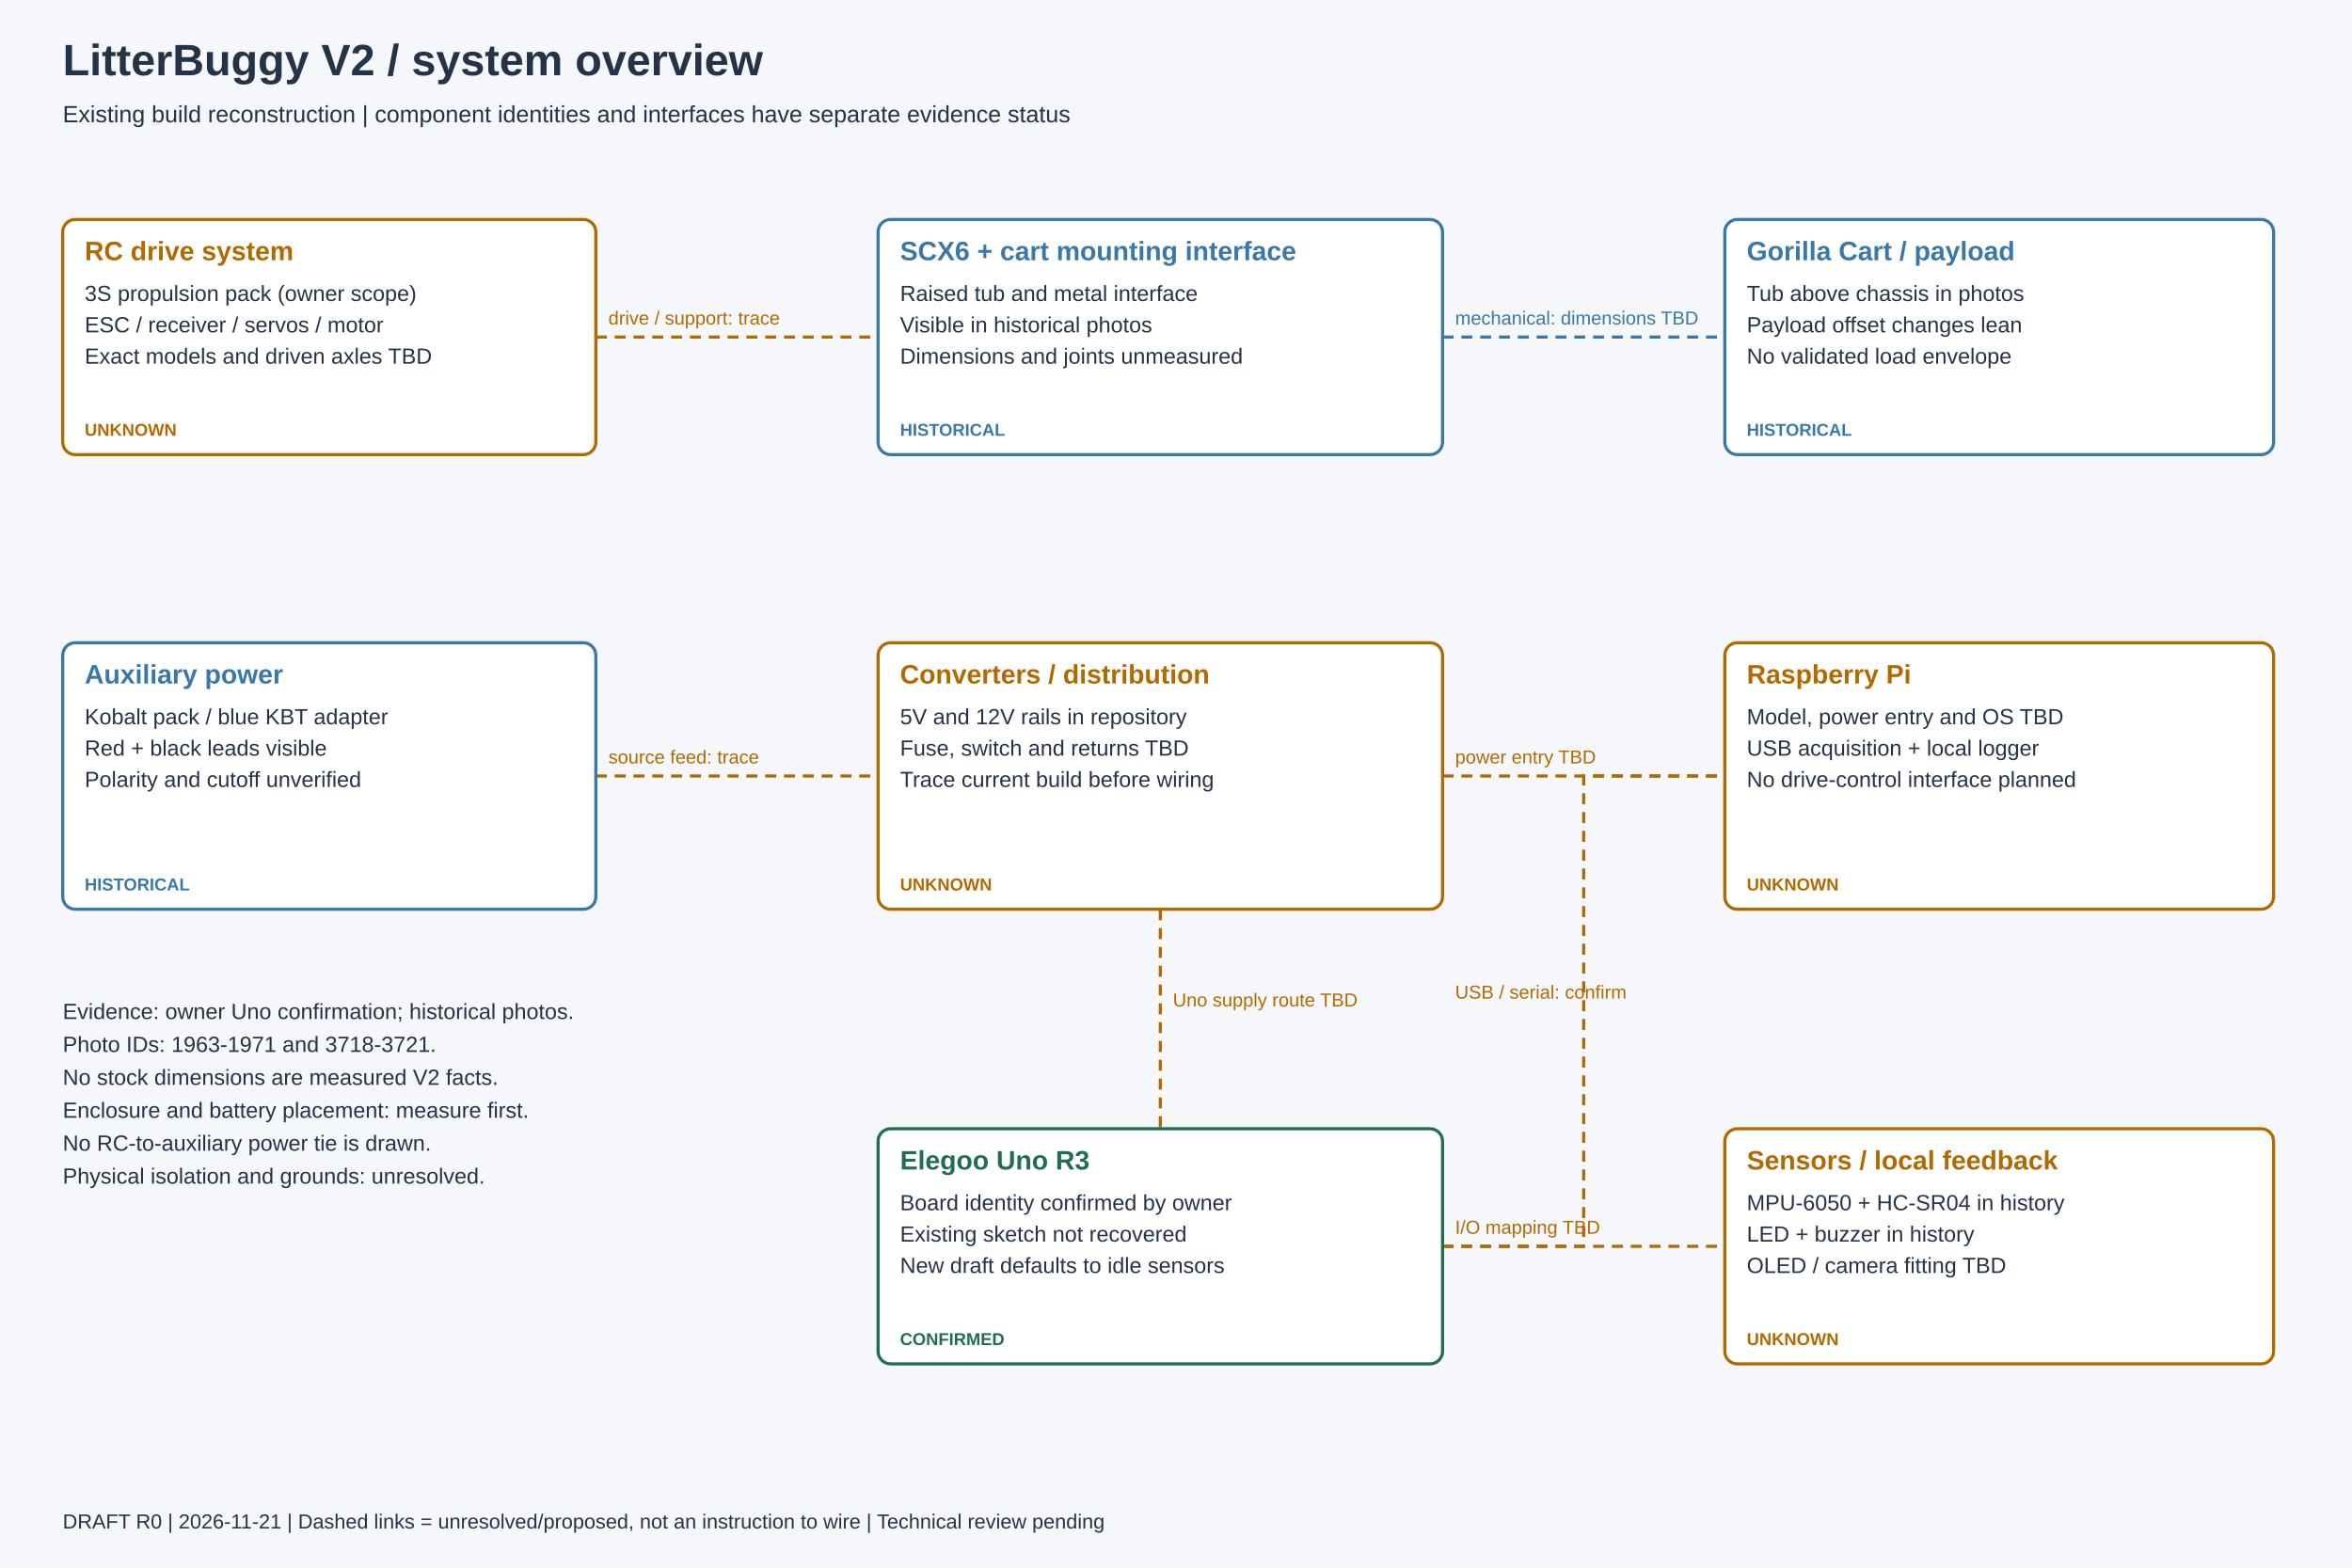
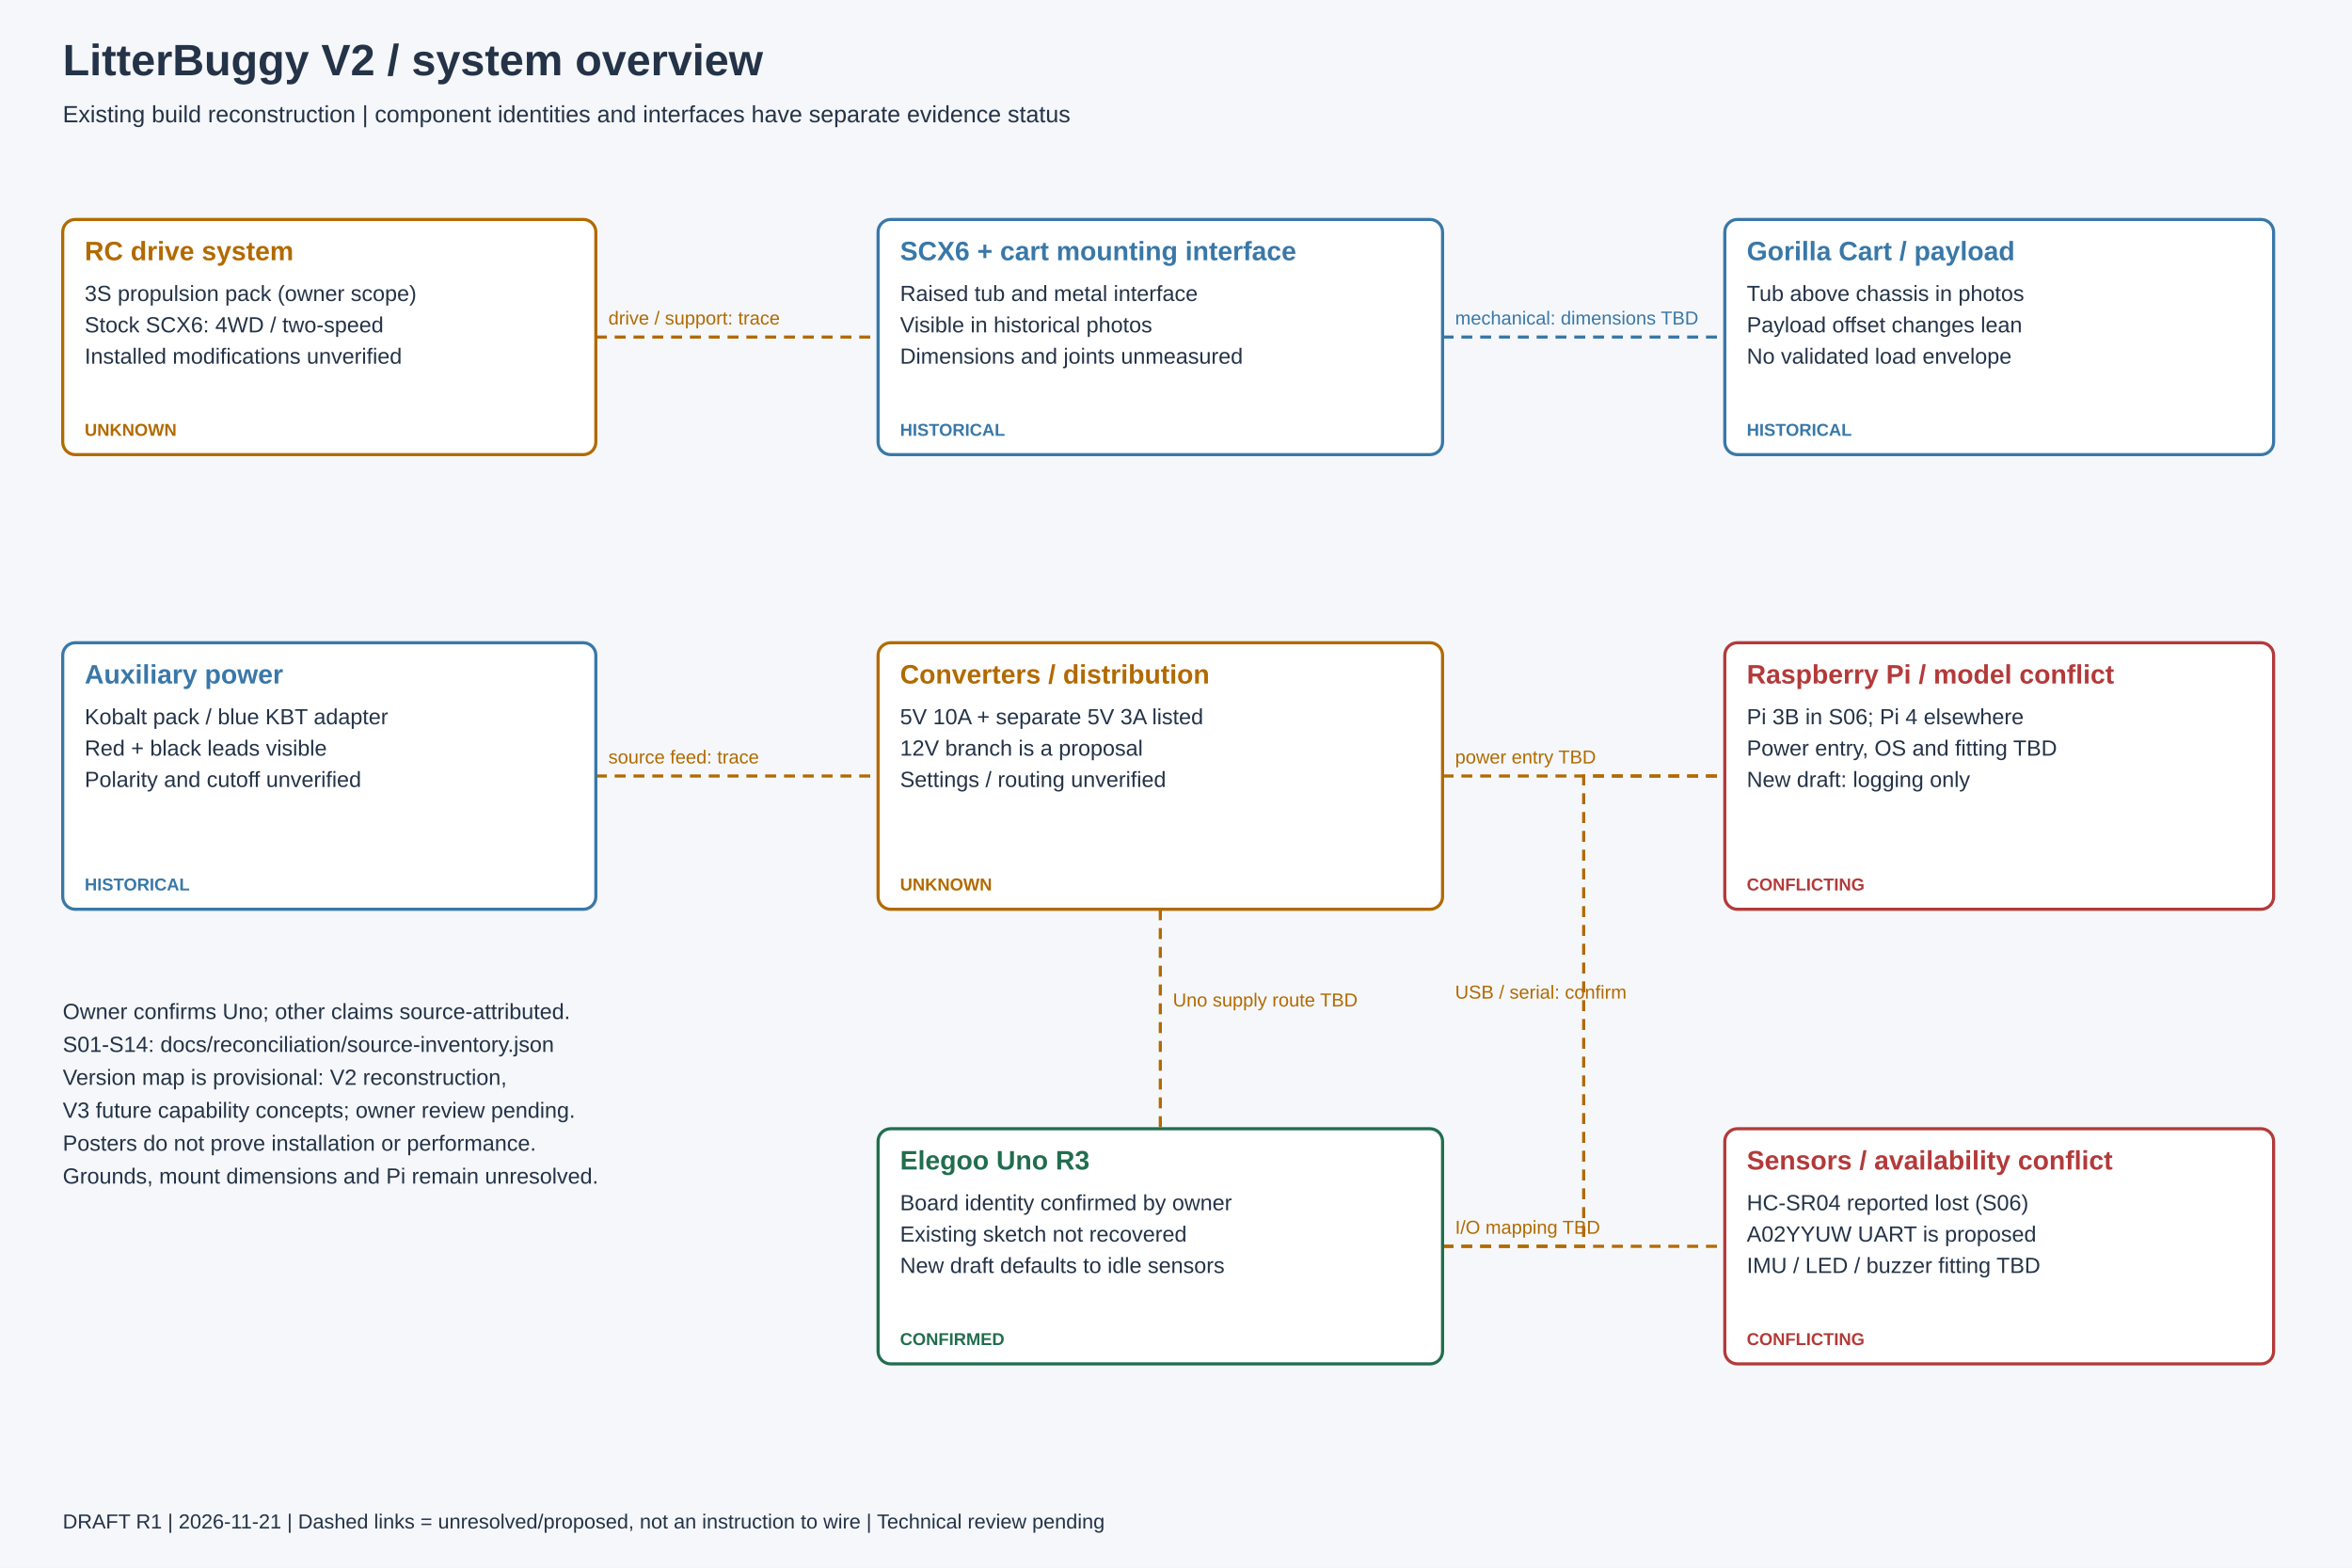
<svg xmlns="http://www.w3.org/2000/svg" width="1500" height="1000" viewBox="0 0 1500 1000">
  <rect width="1500" height="1000" fill="#f5f7fa" />
  <text x="40" y="48" font-family="Arial,sans-serif" font-size="28" font-weight="700" fill="#243347">LitterBuggy V2 / system overview</text>
  <text x="40" y="78" font-family="Arial,sans-serif" font-size="15" font-weight="400" fill="#243347">Existing build reconstruction | component identities and interfaces have separate evidence status</text>
  <polyline points="380,215.0 470.0,215.0 470.0,215.0 560,215.0" fill="none" stroke="#b26a00" stroke-width="2" stroke-dasharray="7 5" />
  <text x="388" y="207.0" font-family="Arial,sans-serif" font-size="12" font-weight="400" fill="#b26a00">drive / support: trace</text>
  <polyline points="920,215.0 1010.0,215.0 1010.0,215.0 1100,215.0" fill="none" stroke="#3978a8" stroke-width="2" stroke-dasharray="7 5" />
  <text x="928" y="207.0" font-family="Arial,sans-serif" font-size="12" font-weight="400" fill="#3978a8">mechanical: dimensions TBD</text>
  <polyline points="380,495.0 470.0,495.0 470.0,495.0 560,495.0" fill="none" stroke="#b26a00" stroke-width="2" stroke-dasharray="7 5" />
  <text x="388" y="487.0" font-family="Arial,sans-serif" font-size="12" font-weight="400" fill="#b26a00">source feed: trace</text>
  <polyline points="920,495.0 1010.0,495.0 1010.0,495.0 1100,495.0" fill="none" stroke="#b26a00" stroke-width="2" stroke-dasharray="7 5" />
  <text x="928" y="487.0" font-family="Arial,sans-serif" font-size="12" font-weight="400" fill="#b26a00">power entry TBD</text>
  <polyline points="740.0,580 740.0,580 740.0,720 740.0,720" fill="none" stroke="#b26a00" stroke-width="2" stroke-dasharray="7 5" />
  <text x="748.0" y="642.0" font-family="Arial,sans-serif" font-size="12" font-weight="400" fill="#b26a00">Uno supply route TBD</text>
  <polyline points="920,795.0 1010.0,795.0 1010.0,495.0 1100,495.0" fill="none" stroke="#b26a00" stroke-width="2" stroke-dasharray="7 5" />
  <text x="928" y="637.0" font-family="Arial,sans-serif" font-size="12" font-weight="400" fill="#b26a00">USB / serial: confirm</text>
  <polyline points="920,795.0 1010.0,795.0 1010.0,795.0 1100,795.0" fill="none" stroke="#b26a00" stroke-width="2" stroke-dasharray="7 5" />
  <text x="928" y="787.0" font-family="Arial,sans-serif" font-size="12" font-weight="400" fill="#b26a00">I/O mapping TBD</text>
  <rect x="40" y="140" width="340" height="150" rx="8" fill="white" stroke="#b26a00" stroke-width="2" />
  <text x="54" y="166" font-family="Arial,sans-serif" font-size="17" font-weight="700" fill="#b26a00">RC drive system</text>
  <text x="54" y="192" font-family="Arial,sans-serif" font-size="14" font-weight="400" fill="#243347">3S propulsion pack (owner scope)</text>
-   <text x="54" y="212" font-family="Arial,sans-serif" font-size="14" font-weight="400" fill="#243347">ESC / receiver / servos / motor</text>
-   <text x="54" y="232" font-family="Arial,sans-serif" font-size="14" font-weight="400" fill="#243347">Exact models and driven axles TBD</text>
+   <text x="54" y="212" font-family="Arial,sans-serif" font-size="14" font-weight="400" fill="#243347">Stock SCX6: 4WD / two-speed</text>
+   <text x="54" y="232" font-family="Arial,sans-serif" font-size="14" font-weight="400" fill="#243347">Installed modifications unverified</text>
  <text x="54" y="278" font-family="Arial,sans-serif" font-size="11" font-weight="700" fill="#b26a00">UNKNOWN</text>
  <rect x="560" y="140" width="360" height="150" rx="8" fill="white" stroke="#3978a8" stroke-width="2" />
  <text x="574" y="166" font-family="Arial,sans-serif" font-size="17" font-weight="700" fill="#3978a8">SCX6 + cart mounting interface</text>
  <text x="574" y="192" font-family="Arial,sans-serif" font-size="14" font-weight="400" fill="#243347">Raised tub and metal interface</text>
  <text x="574" y="212" font-family="Arial,sans-serif" font-size="14" font-weight="400" fill="#243347">Visible in historical photos</text>
  <text x="574" y="232" font-family="Arial,sans-serif" font-size="14" font-weight="400" fill="#243347">Dimensions and joints unmeasured</text>
  <text x="574" y="278" font-family="Arial,sans-serif" font-size="11" font-weight="700" fill="#3978a8">HISTORICAL</text>
  <rect x="1100" y="140" width="350" height="150" rx="8" fill="white" stroke="#3978a8" stroke-width="2" />
  <text x="1114" y="166" font-family="Arial,sans-serif" font-size="17" font-weight="700" fill="#3978a8">Gorilla Cart / payload</text>
  <text x="1114" y="192" font-family="Arial,sans-serif" font-size="14" font-weight="400" fill="#243347">Tub above chassis in photos</text>
  <text x="1114" y="212" font-family="Arial,sans-serif" font-size="14" font-weight="400" fill="#243347">Payload offset changes lean</text>
  <text x="1114" y="232" font-family="Arial,sans-serif" font-size="14" font-weight="400" fill="#243347">No validated load envelope</text>
  <text x="1114" y="278" font-family="Arial,sans-serif" font-size="11" font-weight="700" fill="#3978a8">HISTORICAL</text>
  <rect x="40" y="410" width="340" height="170" rx="8" fill="white" stroke="#3978a8" stroke-width="2" />
  <text x="54" y="436" font-family="Arial,sans-serif" font-size="17" font-weight="700" fill="#3978a8">Auxiliary power</text>
  <text x="54" y="462" font-family="Arial,sans-serif" font-size="14" font-weight="400" fill="#243347">Kobalt pack / blue KBT adapter</text>
  <text x="54" y="482" font-family="Arial,sans-serif" font-size="14" font-weight="400" fill="#243347">Red + black leads visible</text>
  <text x="54" y="502" font-family="Arial,sans-serif" font-size="14" font-weight="400" fill="#243347">Polarity and cutoff unverified</text>
  <text x="54" y="568" font-family="Arial,sans-serif" font-size="11" font-weight="700" fill="#3978a8">HISTORICAL</text>
  <rect x="560" y="410" width="360" height="170" rx="8" fill="white" stroke="#b26a00" stroke-width="2" />
  <text x="574" y="436" font-family="Arial,sans-serif" font-size="17" font-weight="700" fill="#b26a00">Converters / distribution</text>
-   <text x="574" y="462" font-family="Arial,sans-serif" font-size="14" font-weight="400" fill="#243347">5V and 12V rails in repository</text>
-   <text x="574" y="482" font-family="Arial,sans-serif" font-size="14" font-weight="400" fill="#243347">Fuse, switch and returns TBD</text>
-   <text x="574" y="502" font-family="Arial,sans-serif" font-size="14" font-weight="400" fill="#243347">Trace current build before wiring</text>
+   <text x="574" y="462" font-family="Arial,sans-serif" font-size="14" font-weight="400" fill="#243347">5V 10A + separate 5V 3A listed</text>
+   <text x="574" y="482" font-family="Arial,sans-serif" font-size="14" font-weight="400" fill="#243347">12V branch is a proposal</text>
+   <text x="574" y="502" font-family="Arial,sans-serif" font-size="14" font-weight="400" fill="#243347">Settings / routing unverified</text>
  <text x="574" y="568" font-family="Arial,sans-serif" font-size="11" font-weight="700" fill="#b26a00">UNKNOWN</text>
-   <rect x="1100" y="410" width="350" height="170" rx="8" fill="white" stroke="#b26a00" stroke-width="2" />
-   <text x="1114" y="436" font-family="Arial,sans-serif" font-size="17" font-weight="700" fill="#b26a00">Raspberry Pi</text>
-   <text x="1114" y="462" font-family="Arial,sans-serif" font-size="14" font-weight="400" fill="#243347">Model, power entry and OS TBD</text>
-   <text x="1114" y="482" font-family="Arial,sans-serif" font-size="14" font-weight="400" fill="#243347">USB acquisition + local logger</text>
-   <text x="1114" y="502" font-family="Arial,sans-serif" font-size="14" font-weight="400" fill="#243347">No drive-control interface planned</text>
-   <text x="1114" y="568" font-family="Arial,sans-serif" font-size="11" font-weight="700" fill="#b26a00">UNKNOWN</text>
+   <rect x="1100" y="410" width="350" height="170" rx="8" fill="white" stroke="#b33a3a" stroke-width="2" />
+   <text x="1114" y="436" font-family="Arial,sans-serif" font-size="17" font-weight="700" fill="#b33a3a">Raspberry Pi / model conflict</text>
+   <text x="1114" y="462" font-family="Arial,sans-serif" font-size="14" font-weight="400" fill="#243347">Pi 3B in S06; Pi 4 elsewhere</text>
+   <text x="1114" y="482" font-family="Arial,sans-serif" font-size="14" font-weight="400" fill="#243347">Power entry, OS and fitting TBD</text>
+   <text x="1114" y="502" font-family="Arial,sans-serif" font-size="14" font-weight="400" fill="#243347">New draft: logging only</text>
+   <text x="1114" y="568" font-family="Arial,sans-serif" font-size="11" font-weight="700" fill="#b33a3a">CONFLICTING</text>
  <rect x="560" y="720" width="360" height="150" rx="8" fill="white" stroke="#216e4e" stroke-width="2" />
  <text x="574" y="746" font-family="Arial,sans-serif" font-size="17" font-weight="700" fill="#216e4e">Elegoo Uno R3</text>
  <text x="574" y="772" font-family="Arial,sans-serif" font-size="14" font-weight="400" fill="#243347">Board identity confirmed by owner</text>
  <text x="574" y="792" font-family="Arial,sans-serif" font-size="14" font-weight="400" fill="#243347">Existing sketch not recovered</text>
  <text x="574" y="812" font-family="Arial,sans-serif" font-size="14" font-weight="400" fill="#243347">New draft defaults to idle sensors</text>
  <text x="574" y="858" font-family="Arial,sans-serif" font-size="11" font-weight="700" fill="#216e4e">CONFIRMED</text>
-   <rect x="1100" y="720" width="350" height="150" rx="8" fill="white" stroke="#b26a00" stroke-width="2" />
-   <text x="1114" y="746" font-family="Arial,sans-serif" font-size="17" font-weight="700" fill="#b26a00">Sensors / local feedback</text>
-   <text x="1114" y="772" font-family="Arial,sans-serif" font-size="14" font-weight="400" fill="#243347">MPU-6050 + HC-SR04 in history</text>
-   <text x="1114" y="792" font-family="Arial,sans-serif" font-size="14" font-weight="400" fill="#243347">LED + buzzer in history</text>
-   <text x="1114" y="812" font-family="Arial,sans-serif" font-size="14" font-weight="400" fill="#243347">OLED / camera fitting TBD</text>
-   <text x="1114" y="858" font-family="Arial,sans-serif" font-size="11" font-weight="700" fill="#b26a00">UNKNOWN</text>
-   <text x="40" y="650" font-family="Arial,sans-serif" font-size="14" font-weight="400" fill="#243347">Evidence: owner Uno confirmation; historical photos.</text>
-   <text x="40" y="671" font-family="Arial,sans-serif" font-size="14" font-weight="400" fill="#243347">Photo IDs: 1963-1971 and 3718-3721.</text>
-   <text x="40" y="692" font-family="Arial,sans-serif" font-size="14" font-weight="400" fill="#243347">No stock dimensions are measured V2 facts.</text>
-   <text x="40" y="713" font-family="Arial,sans-serif" font-size="14" font-weight="400" fill="#243347">Enclosure and battery placement: measure first.</text>
-   <text x="40" y="734" font-family="Arial,sans-serif" font-size="14" font-weight="400" fill="#243347">No RC-to-auxiliary power tie is drawn.</text>
-   <text x="40" y="755" font-family="Arial,sans-serif" font-size="14" font-weight="400" fill="#243347">Physical isolation and grounds: unresolved.</text>
-   <text x="40" y="975" font-family="Arial,sans-serif" font-size="13" font-weight="400" fill="#243347">DRAFT R0 | 2026-11-21 | Dashed links = unresolved/proposed, not an instruction to wire | Technical review pending</text>
+   <rect x="1100" y="720" width="350" height="150" rx="8" fill="white" stroke="#b33a3a" stroke-width="2" />
+   <text x="1114" y="746" font-family="Arial,sans-serif" font-size="17" font-weight="700" fill="#b33a3a">Sensors / availability conflict</text>
+   <text x="1114" y="772" font-family="Arial,sans-serif" font-size="14" font-weight="400" fill="#243347">HC-SR04 reported lost (S06)</text>
+   <text x="1114" y="792" font-family="Arial,sans-serif" font-size="14" font-weight="400" fill="#243347">A02YYUW UART is proposed</text>
+   <text x="1114" y="812" font-family="Arial,sans-serif" font-size="14" font-weight="400" fill="#243347">IMU / LED / buzzer fitting TBD</text>
+   <text x="1114" y="858" font-family="Arial,sans-serif" font-size="11" font-weight="700" fill="#b33a3a">CONFLICTING</text>
+   <text x="40" y="650" font-family="Arial,sans-serif" font-size="14" font-weight="400" fill="#243347">Owner confirms Uno; other claims source-attributed.</text>
+   <text x="40" y="671" font-family="Arial,sans-serif" font-size="14" font-weight="400" fill="#243347">S01-S14: docs/reconciliation/source-inventory.json</text>
+   <text x="40" y="692" font-family="Arial,sans-serif" font-size="14" font-weight="400" fill="#243347">Version map is provisional: V2 reconstruction,</text>
+   <text x="40" y="713" font-family="Arial,sans-serif" font-size="14" font-weight="400" fill="#243347">V3 future capability concepts; owner review pending.</text>
+   <text x="40" y="734" font-family="Arial,sans-serif" font-size="14" font-weight="400" fill="#243347">Posters do not prove installation or performance.</text>
+   <text x="40" y="755" font-family="Arial,sans-serif" font-size="14" font-weight="400" fill="#243347">Grounds, mount dimensions and Pi remain unresolved.</text>
+   <text x="40" y="975" font-family="Arial,sans-serif" font-size="13" font-weight="400" fill="#243347">DRAFT R1 | 2026-11-21 | Dashed links = unresolved/proposed, not an instruction to wire | Technical review pending</text>
</svg>
